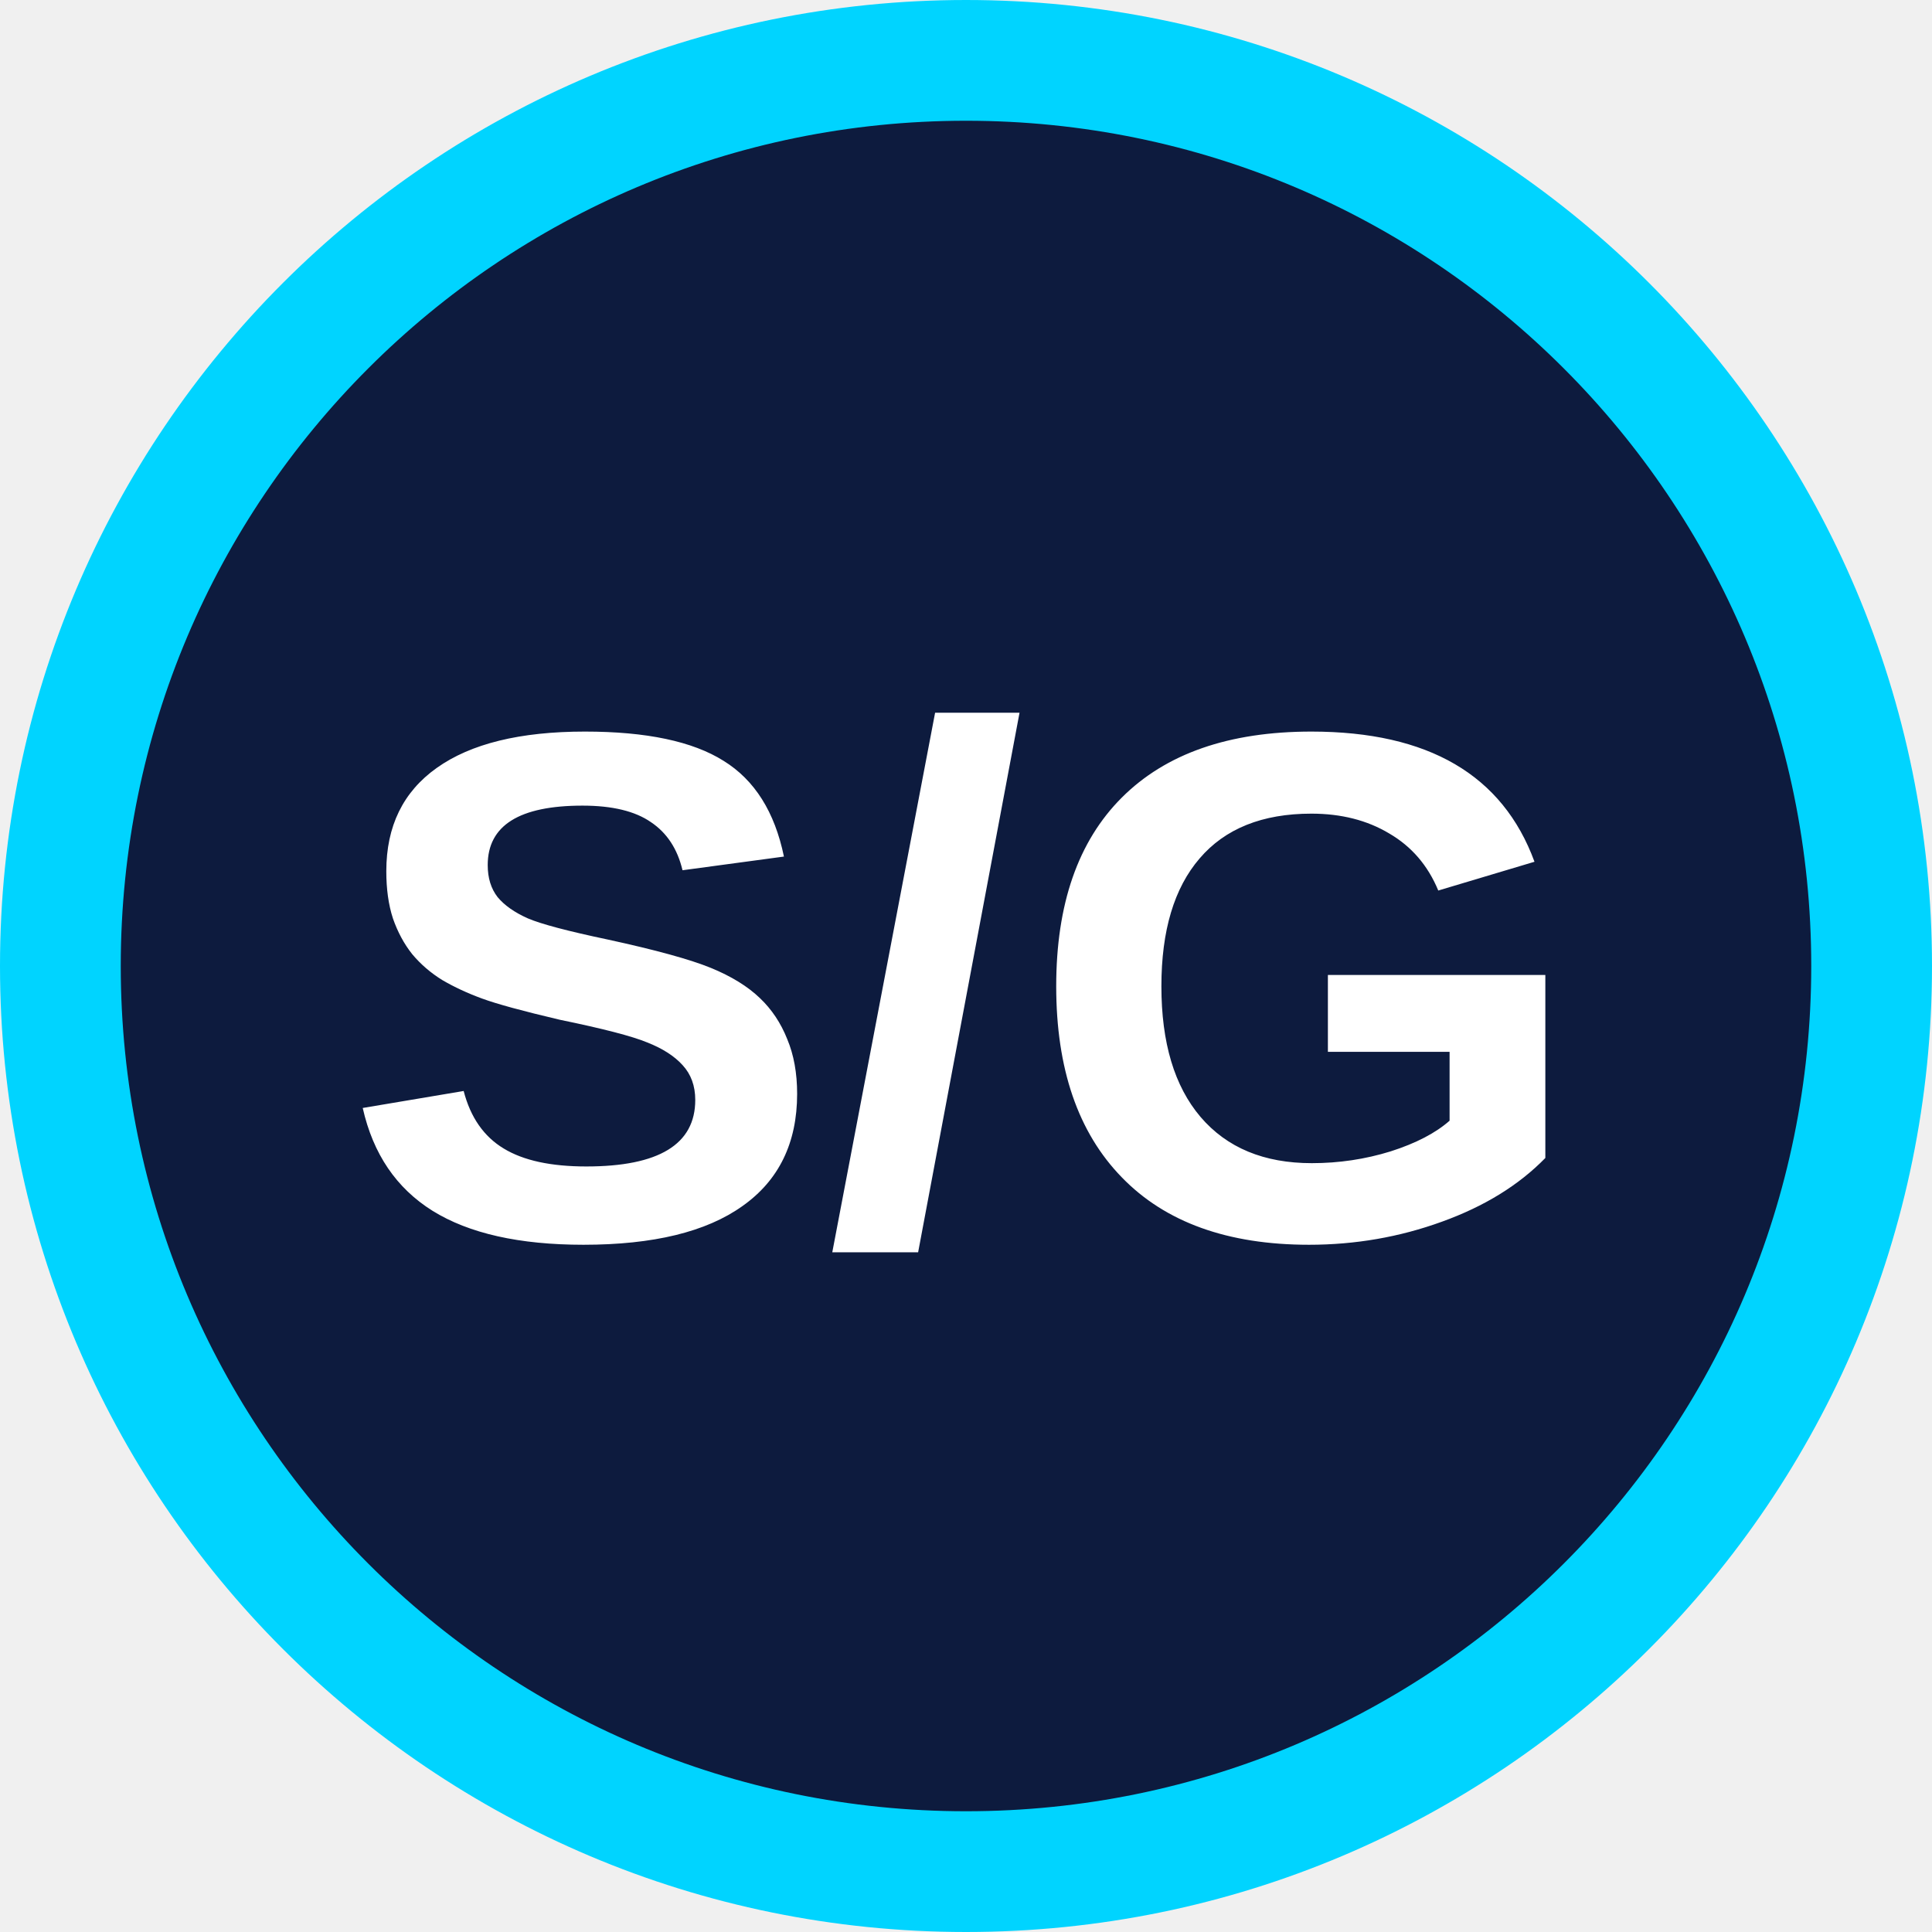
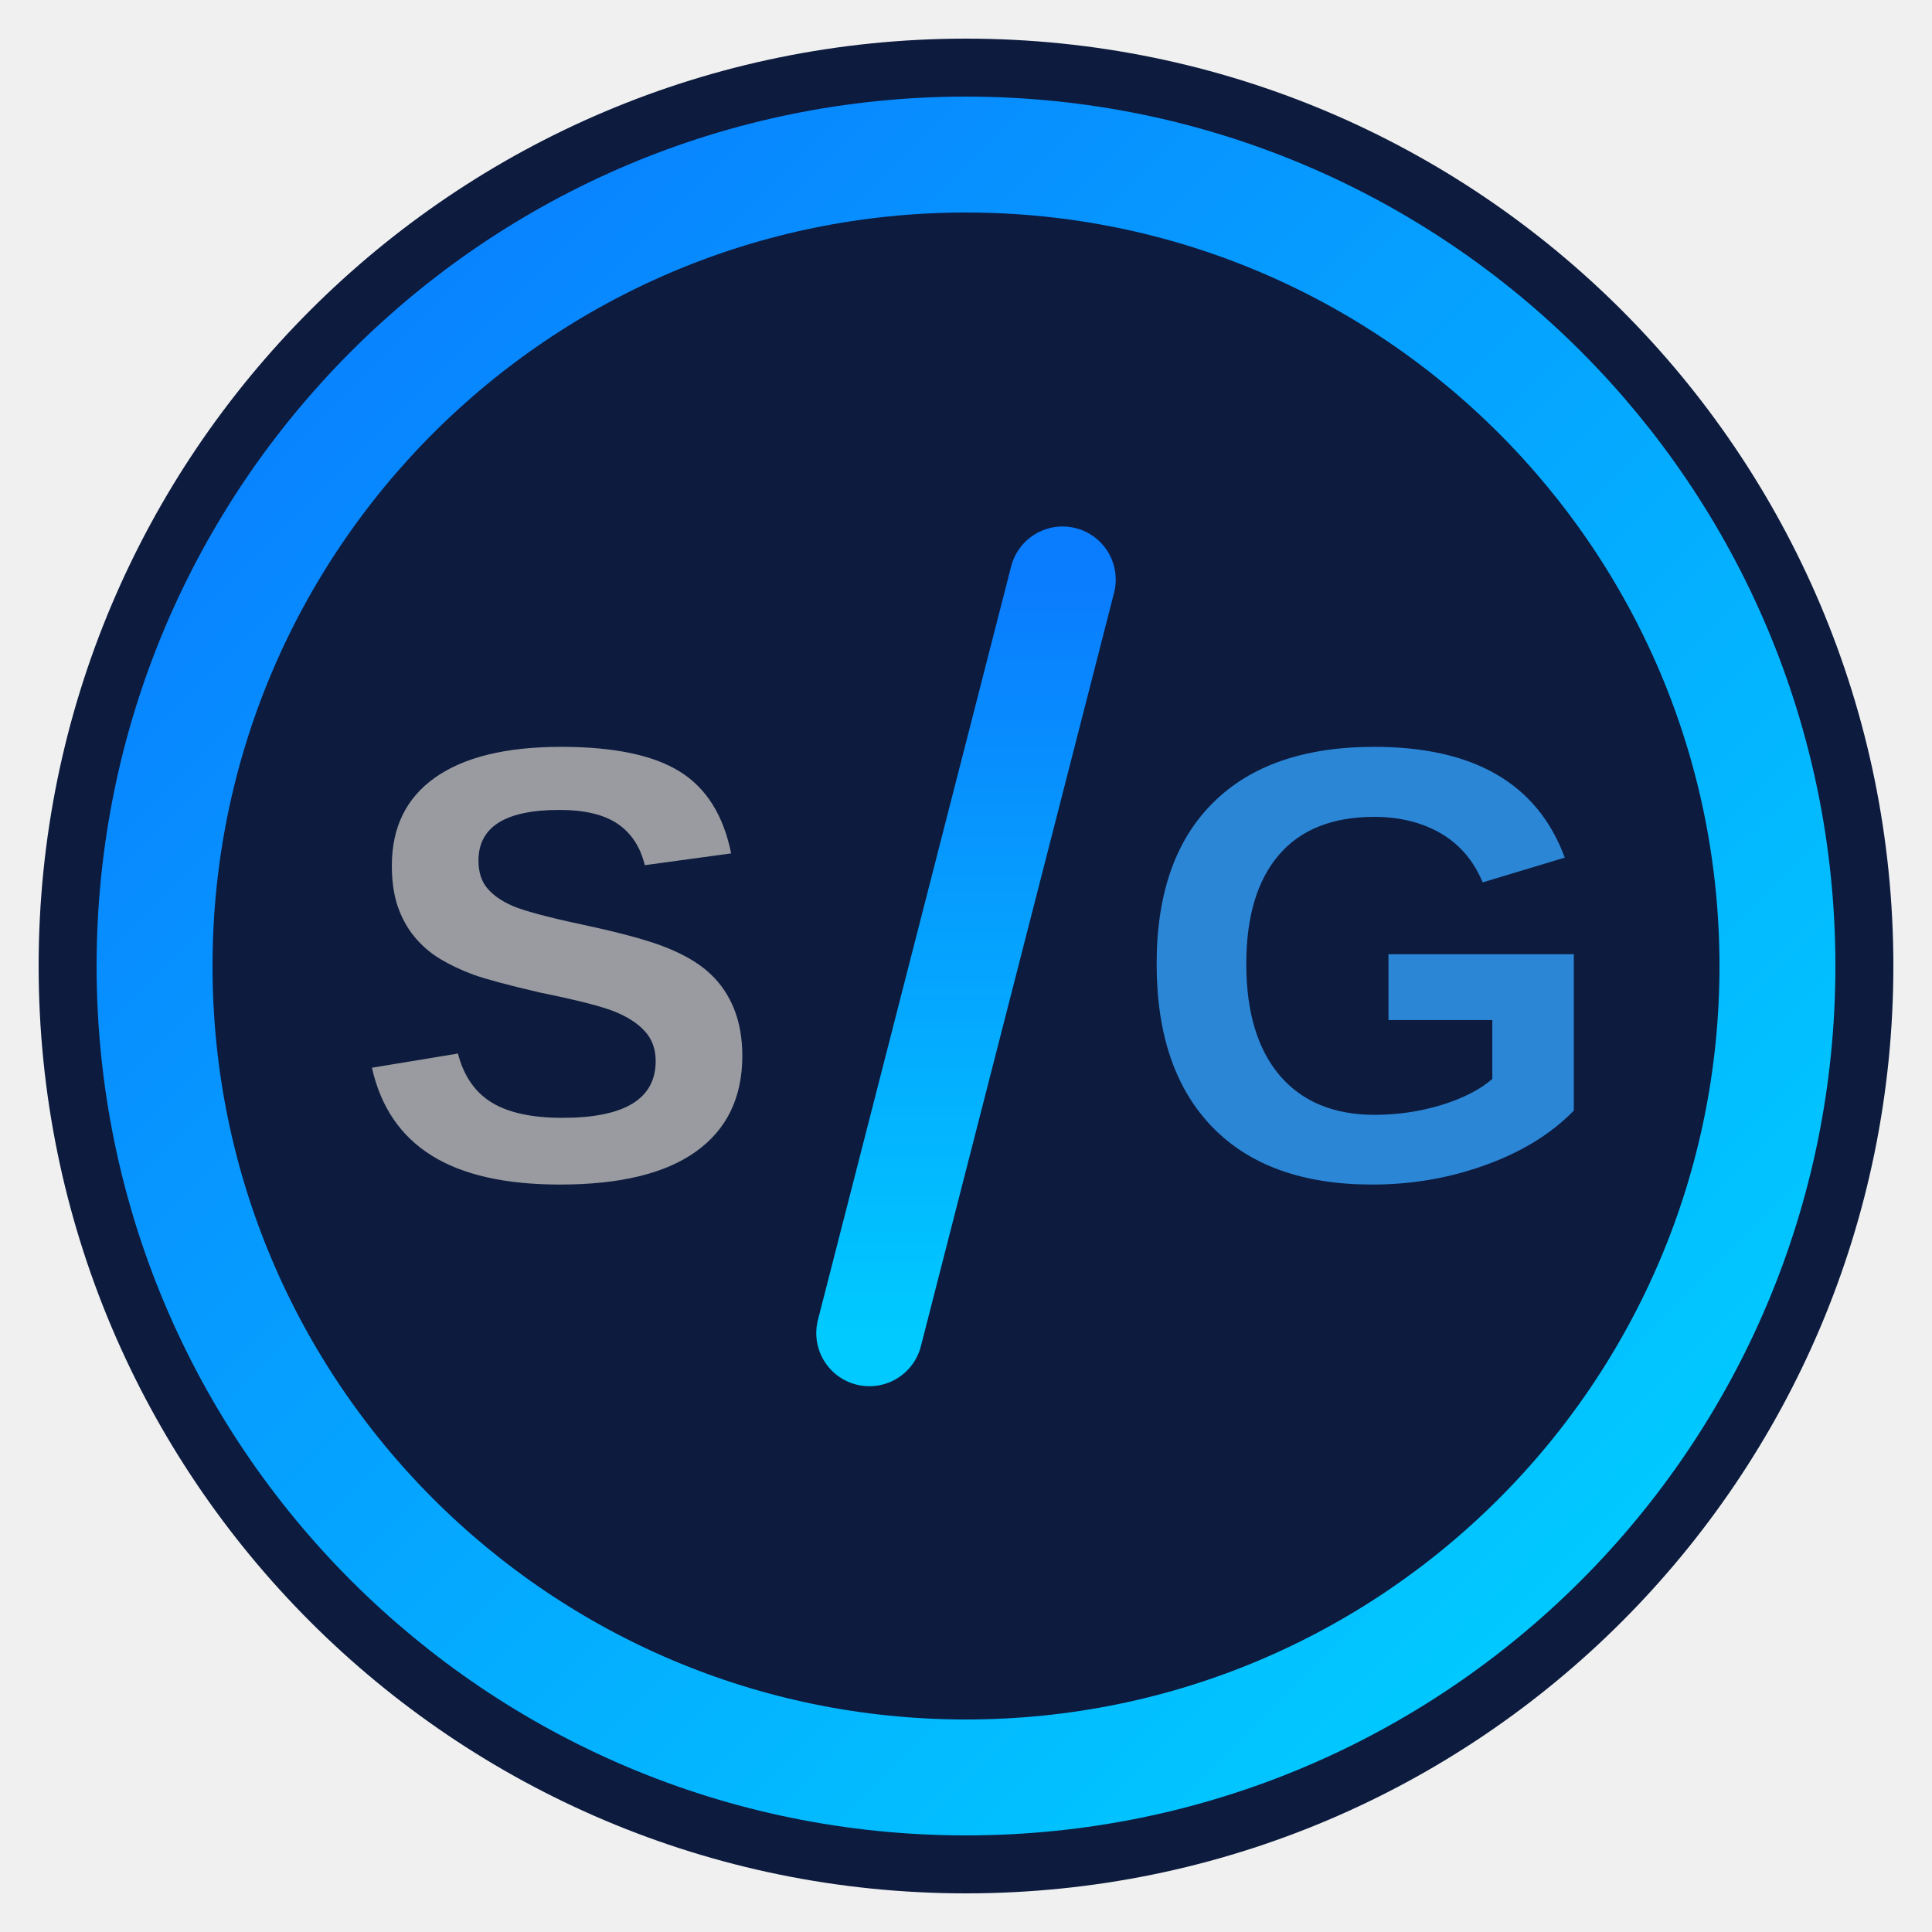
- <svg xmlns="http://www.w3.org/2000/svg" viewBox="0 0 64 64">
-   <circle cx="32" cy="32" r="30" fill="#0d1b3e" stroke="#00d4ff" stroke-width="4" />
-   <text x="32" y="41" text-anchor="middle" font-family="Arial,Helvetica,sans-serif" font-weight="700" font-size="24" fill="#fff">S/G</text>
+ <svg xmlns="http://www.w3.org/2000/svg" viewBox="0 0 100 100">
+   <defs>
+     <linearGradient id="r" x1="0" y1="0" x2="1" y2="1">
+       <stop offset="0" stop-color="#0a78ff" />
+       <stop offset="1" stop-color="#00d4ff" />
+     </linearGradient>
+     <linearGradient id="s" x1="0" y1="0" x2="0" y2="1">
+       <stop offset="0" stop-color="#0a7cfe" />
+       <stop offset="1" stop-color="#00caff" />
+     </linearGradient>
+   </defs>
+   <circle cx="50" cy="50" r="48" fill="#0d1b3e" />
+   <circle cx="50" cy="50" r="42" fill="none" stroke="url(#r)" stroke-width="6" />
+   <text x="29" y="61" text-anchor="middle" font-family="Arial Narrow,Arial,sans-serif" font-weight="700" font-size="32" fill="#9a9ba0">S</text>
+   <line x1="55" y1="30" x2="45" y2="69" stroke="url(#s)" stroke-width="5.5" stroke-linecap="round" />
+   <text x="71" y="61" text-anchor="middle" font-family="Arial Narrow,Arial,sans-serif" font-weight="700" font-size="32" fill="#2b86d6">G</text>
</svg>
